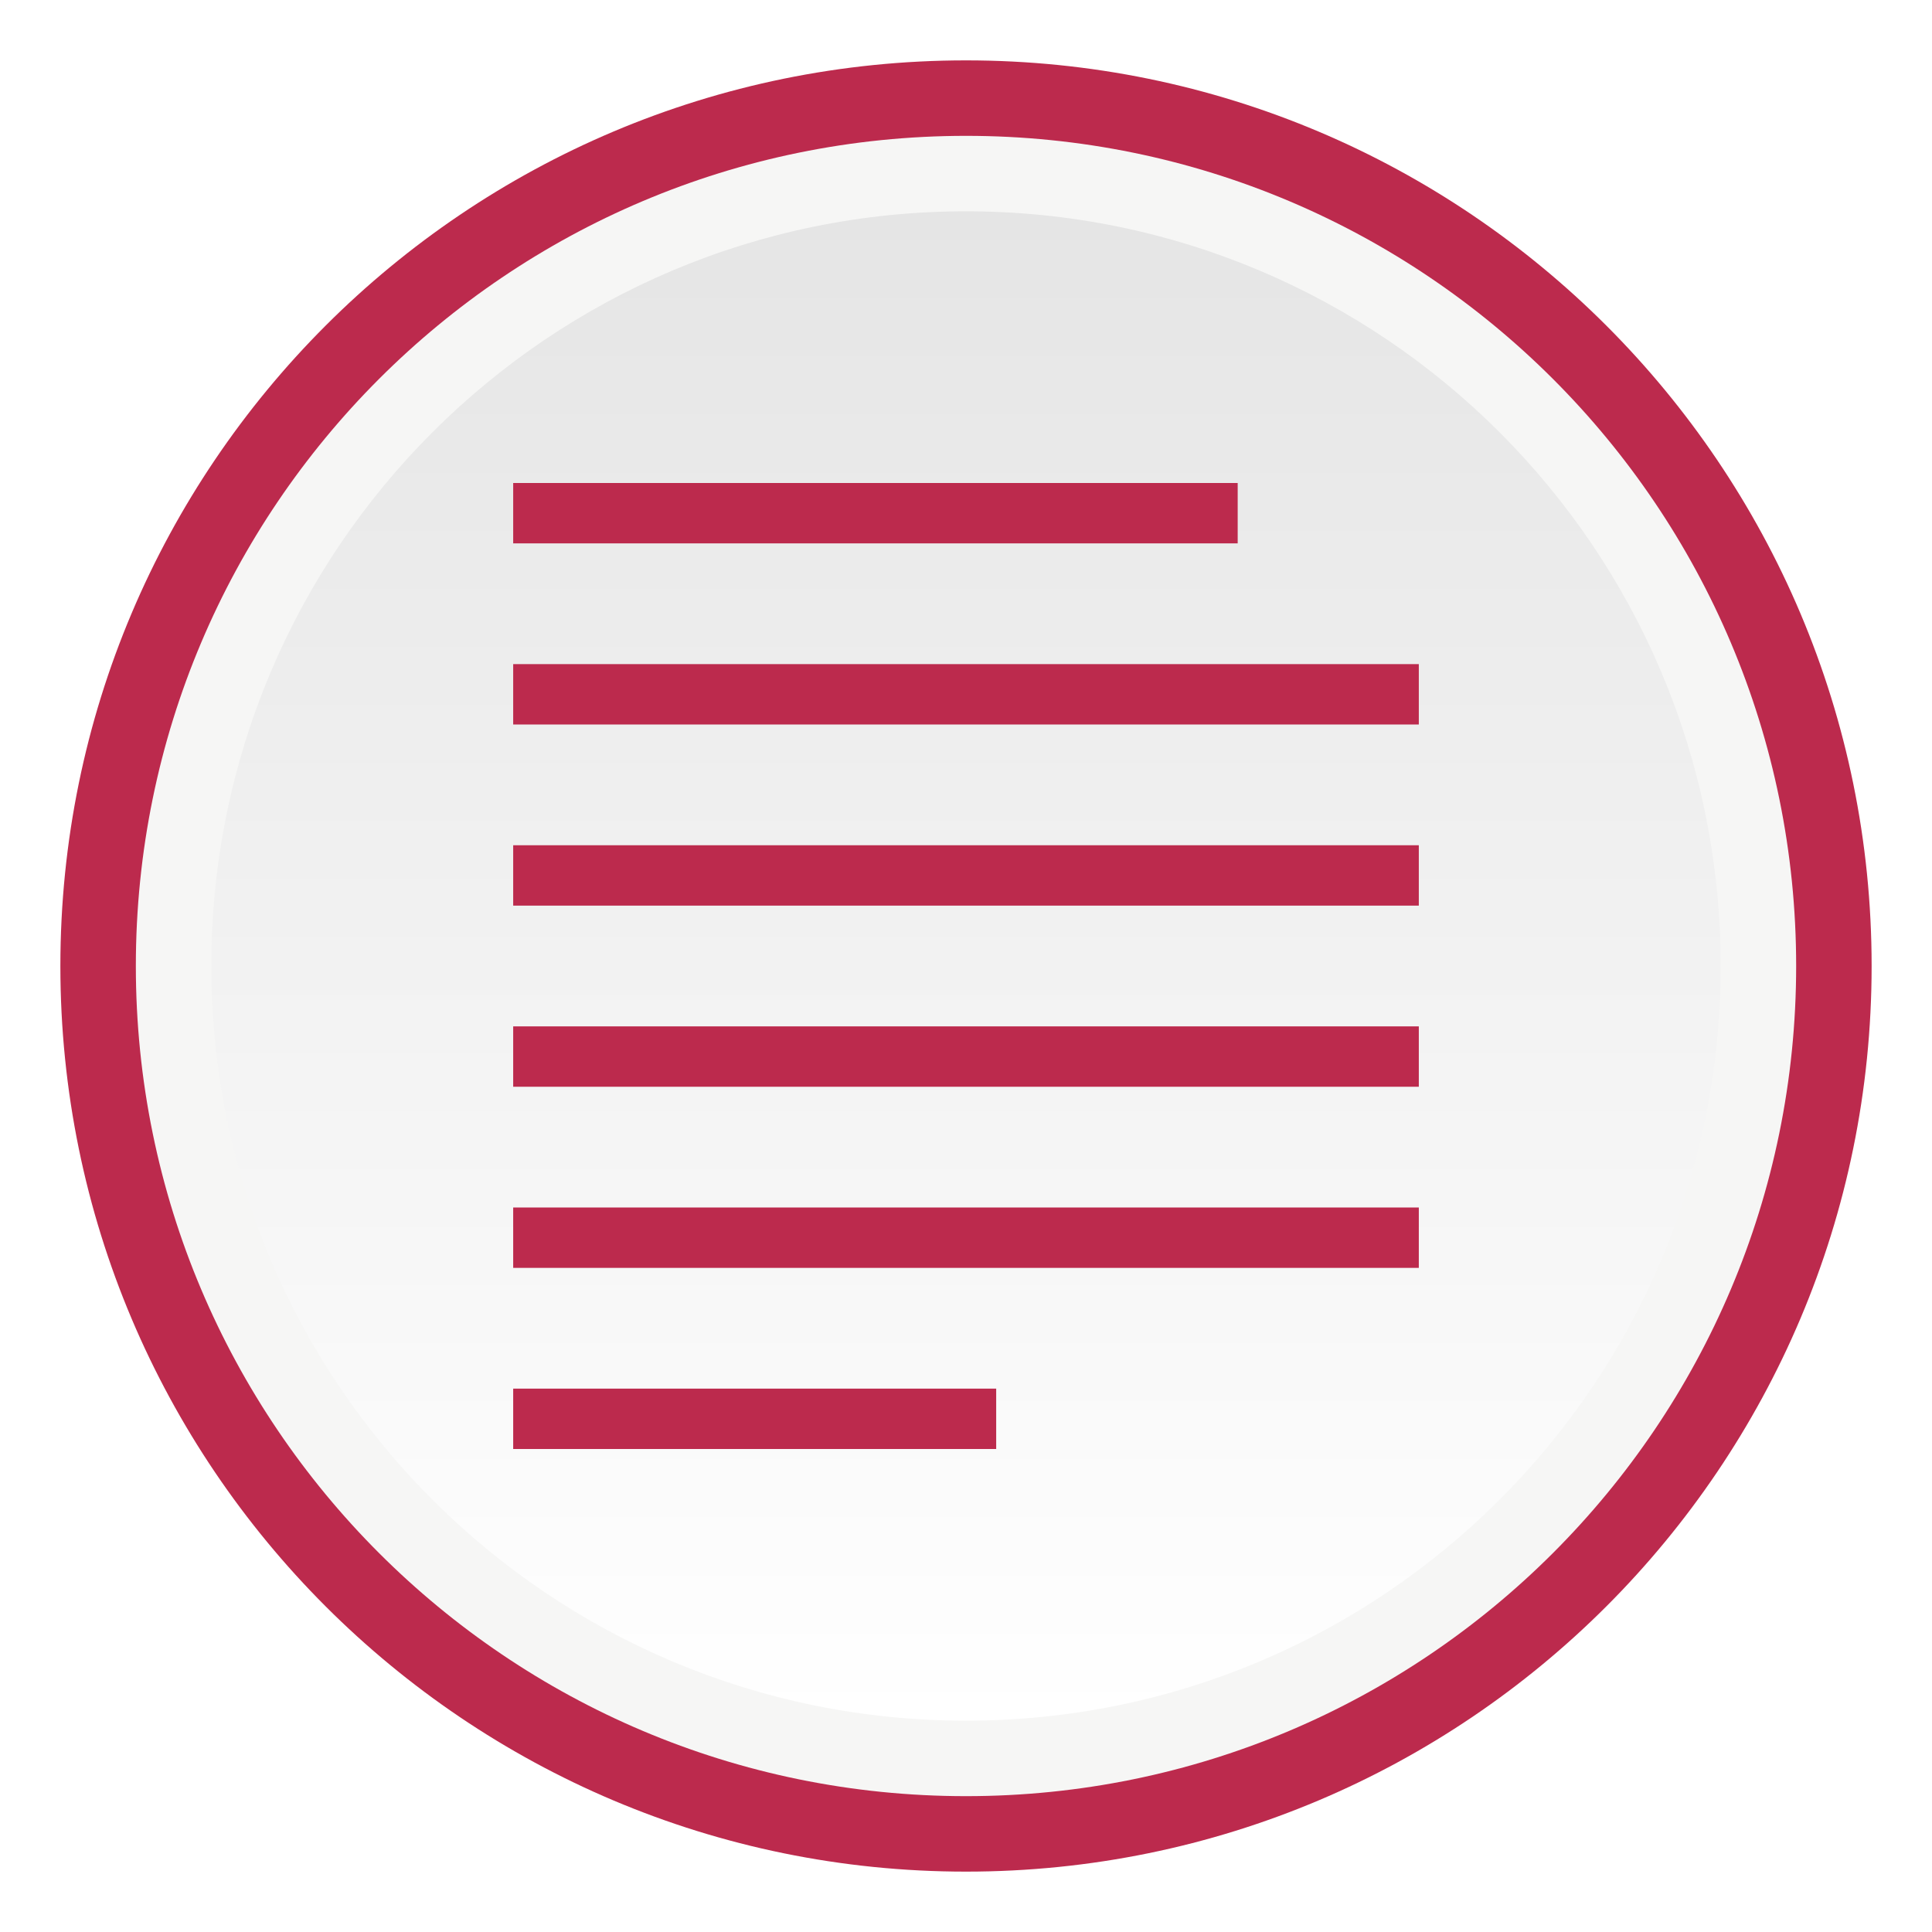
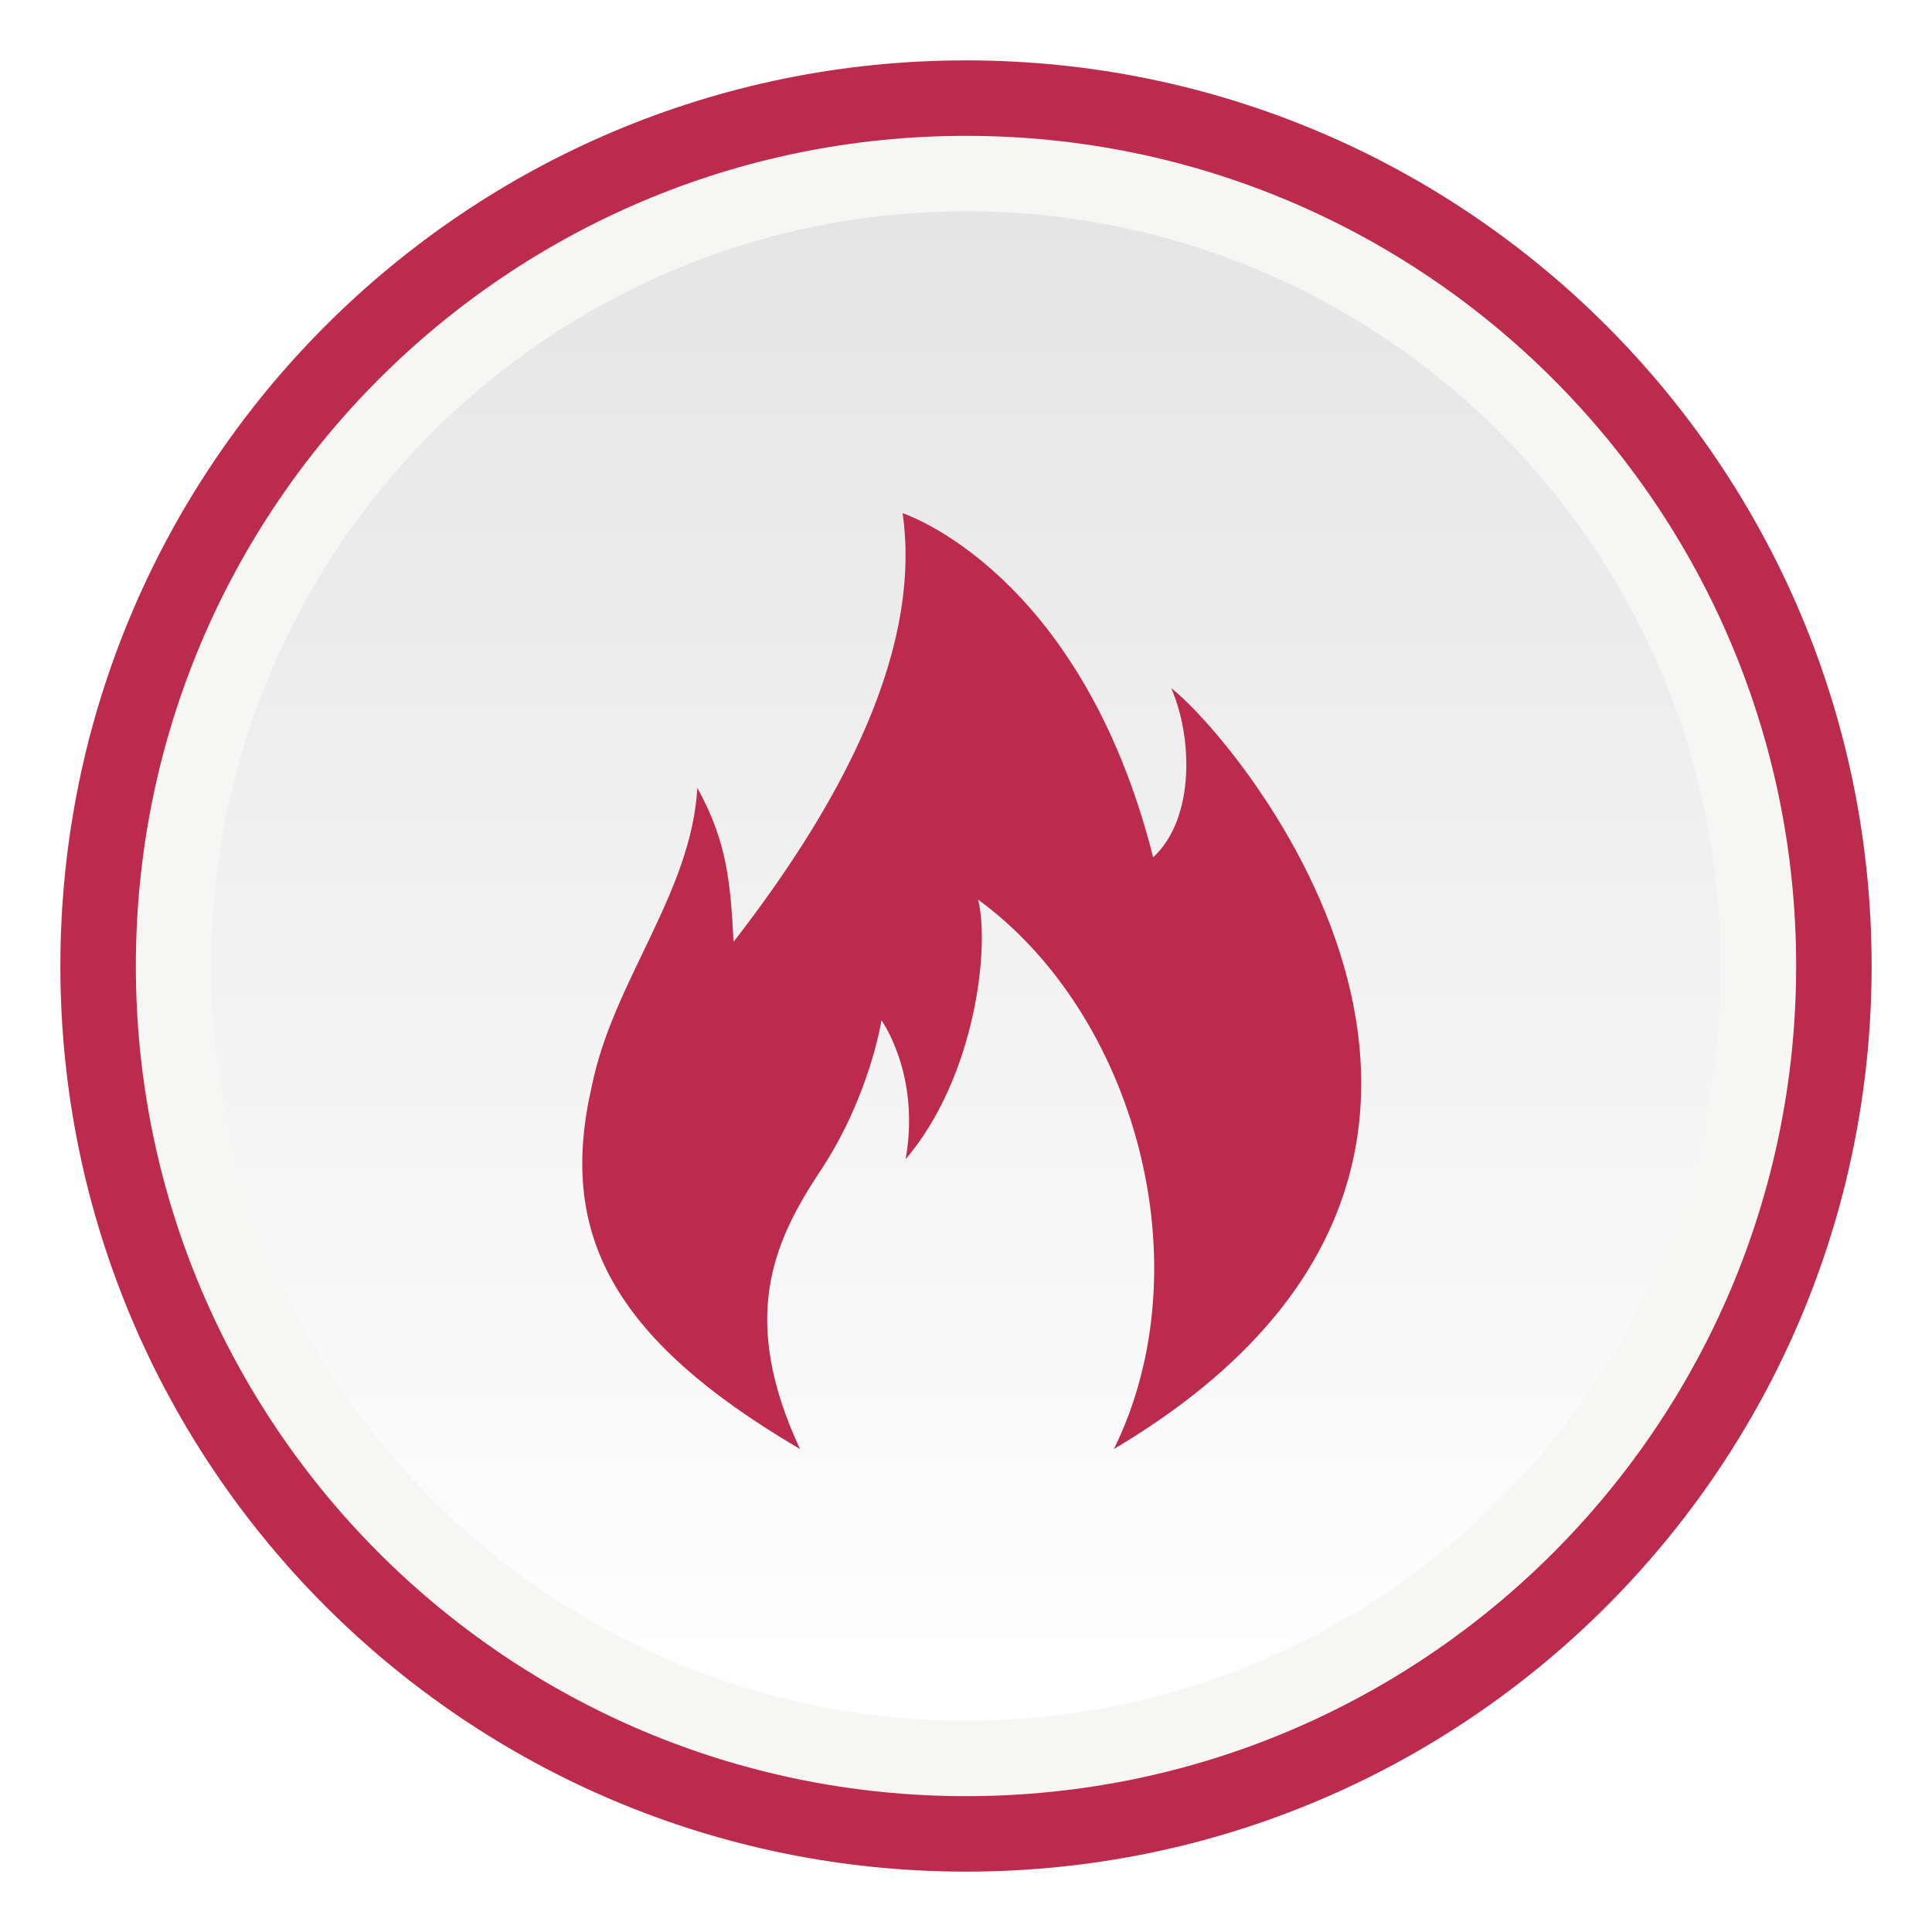
<svg xmlns="http://www.w3.org/2000/svg" width="64" height="64" viewBox="-2.5 -2.5 64 64">
  <circle fill="#BC2A4D" cx="29.5" cy="29.5" r="30" />
  <circle fill="#F6F6F5" cx="29.5" cy="29.5" r="27.5" />
  <linearGradient id="a" gradientUnits="userSpaceOnUse" x1="29.5" y1="54.5" x2="29.5" y2="4.5">
    <stop offset="0" stop-color="#fff" />
    <stop offset="1" stop-color="#e5e5e5" />
  </linearGradient>
  <circle fill="url(#a)" cx="29.5" cy="29.5" r="25" />
-   <g id="b" fill="#BC2A4D">
-     <path d="M14.5 13.5h24v2h-24zM14.5 19.5h30v2h-30zM14.5 25.5h30v2h-30zM14.5 31.5h30v2h-30zM14.5 37.5h30v2h-30zM14.5 43.5h16v2h-16z" />
-     <animate href="#b" attributeName="opacity" attributeType="XML" values="1; 0; 1" begin="0s" dur="2s" repeatCount="indefinite" />
-   </g>
+   <path fill="#BC2A4D" d="M24 45.5c-2-4.3-.9-6.8.6-9.1 1.7-2.5 2.1-5.1 2.1-5.1s1.3 1.8.8 4.6c2.3-2.7 2.8-7 2.4-8.6 5.2 3.8 7.5 12.1 4.5 18.2 16-9.5 4-23.6 1.9-25.2.7 1.6.8 4.3-.6 5.6-2.4-9.5-8.3-11.4-8.3-11.4.7 4.9-2.5 10.2-5.6 14.2-.1-1.9-.2-3.3-1.2-5.1-.2 3.5-2.8 6.4-3.5 9.9-1.1 4.8.6 8.3 6.9 12z" />
</svg>
